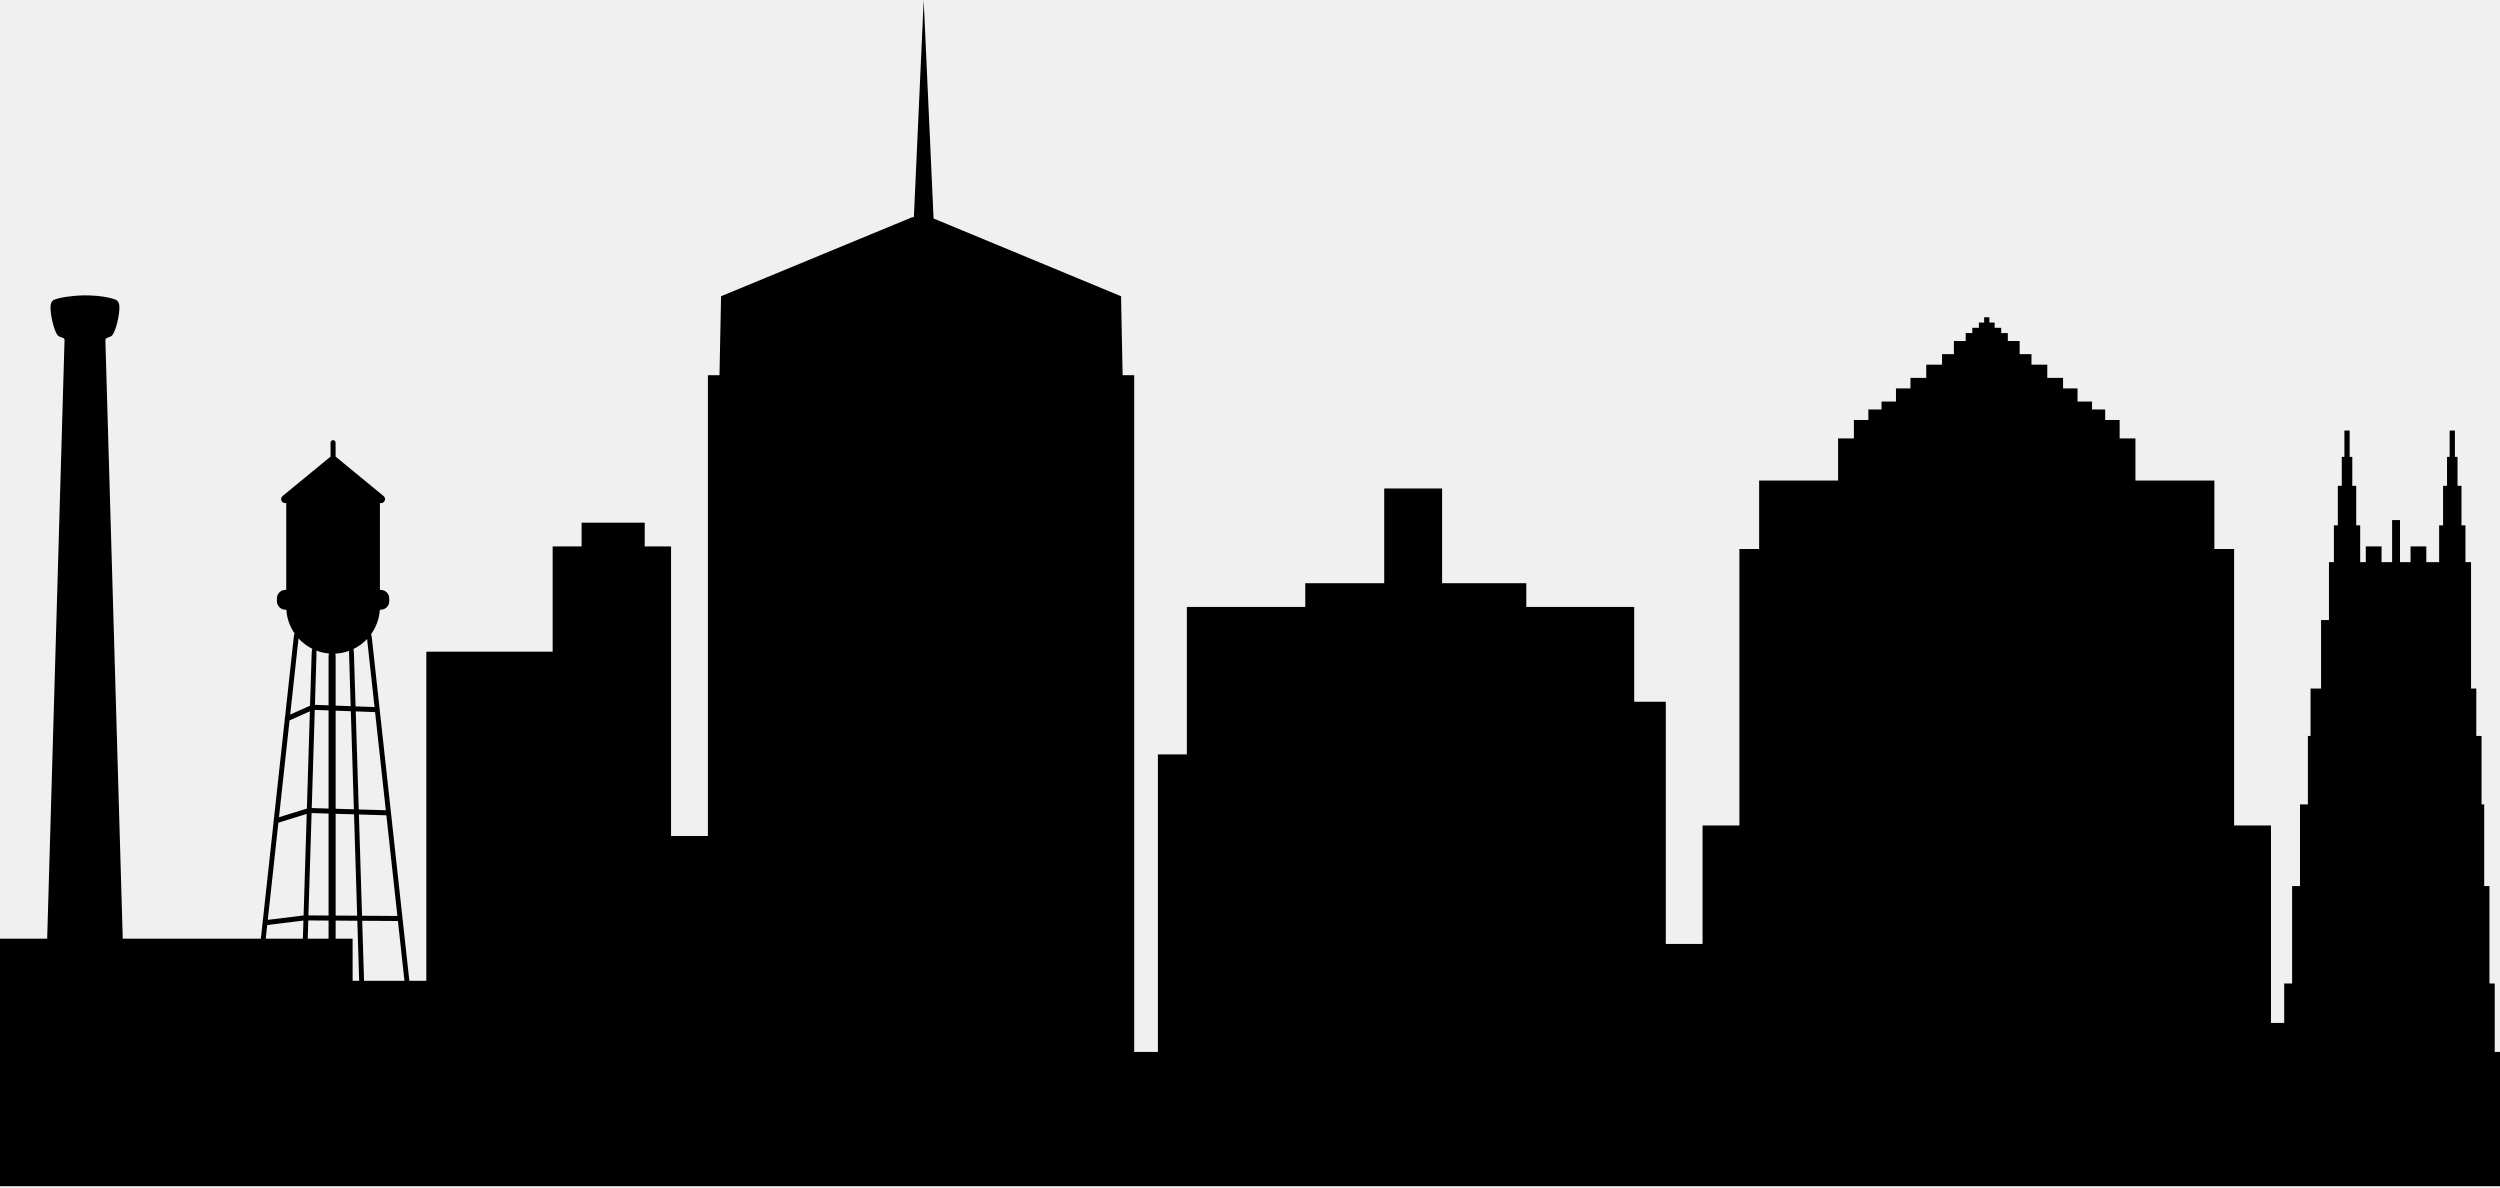
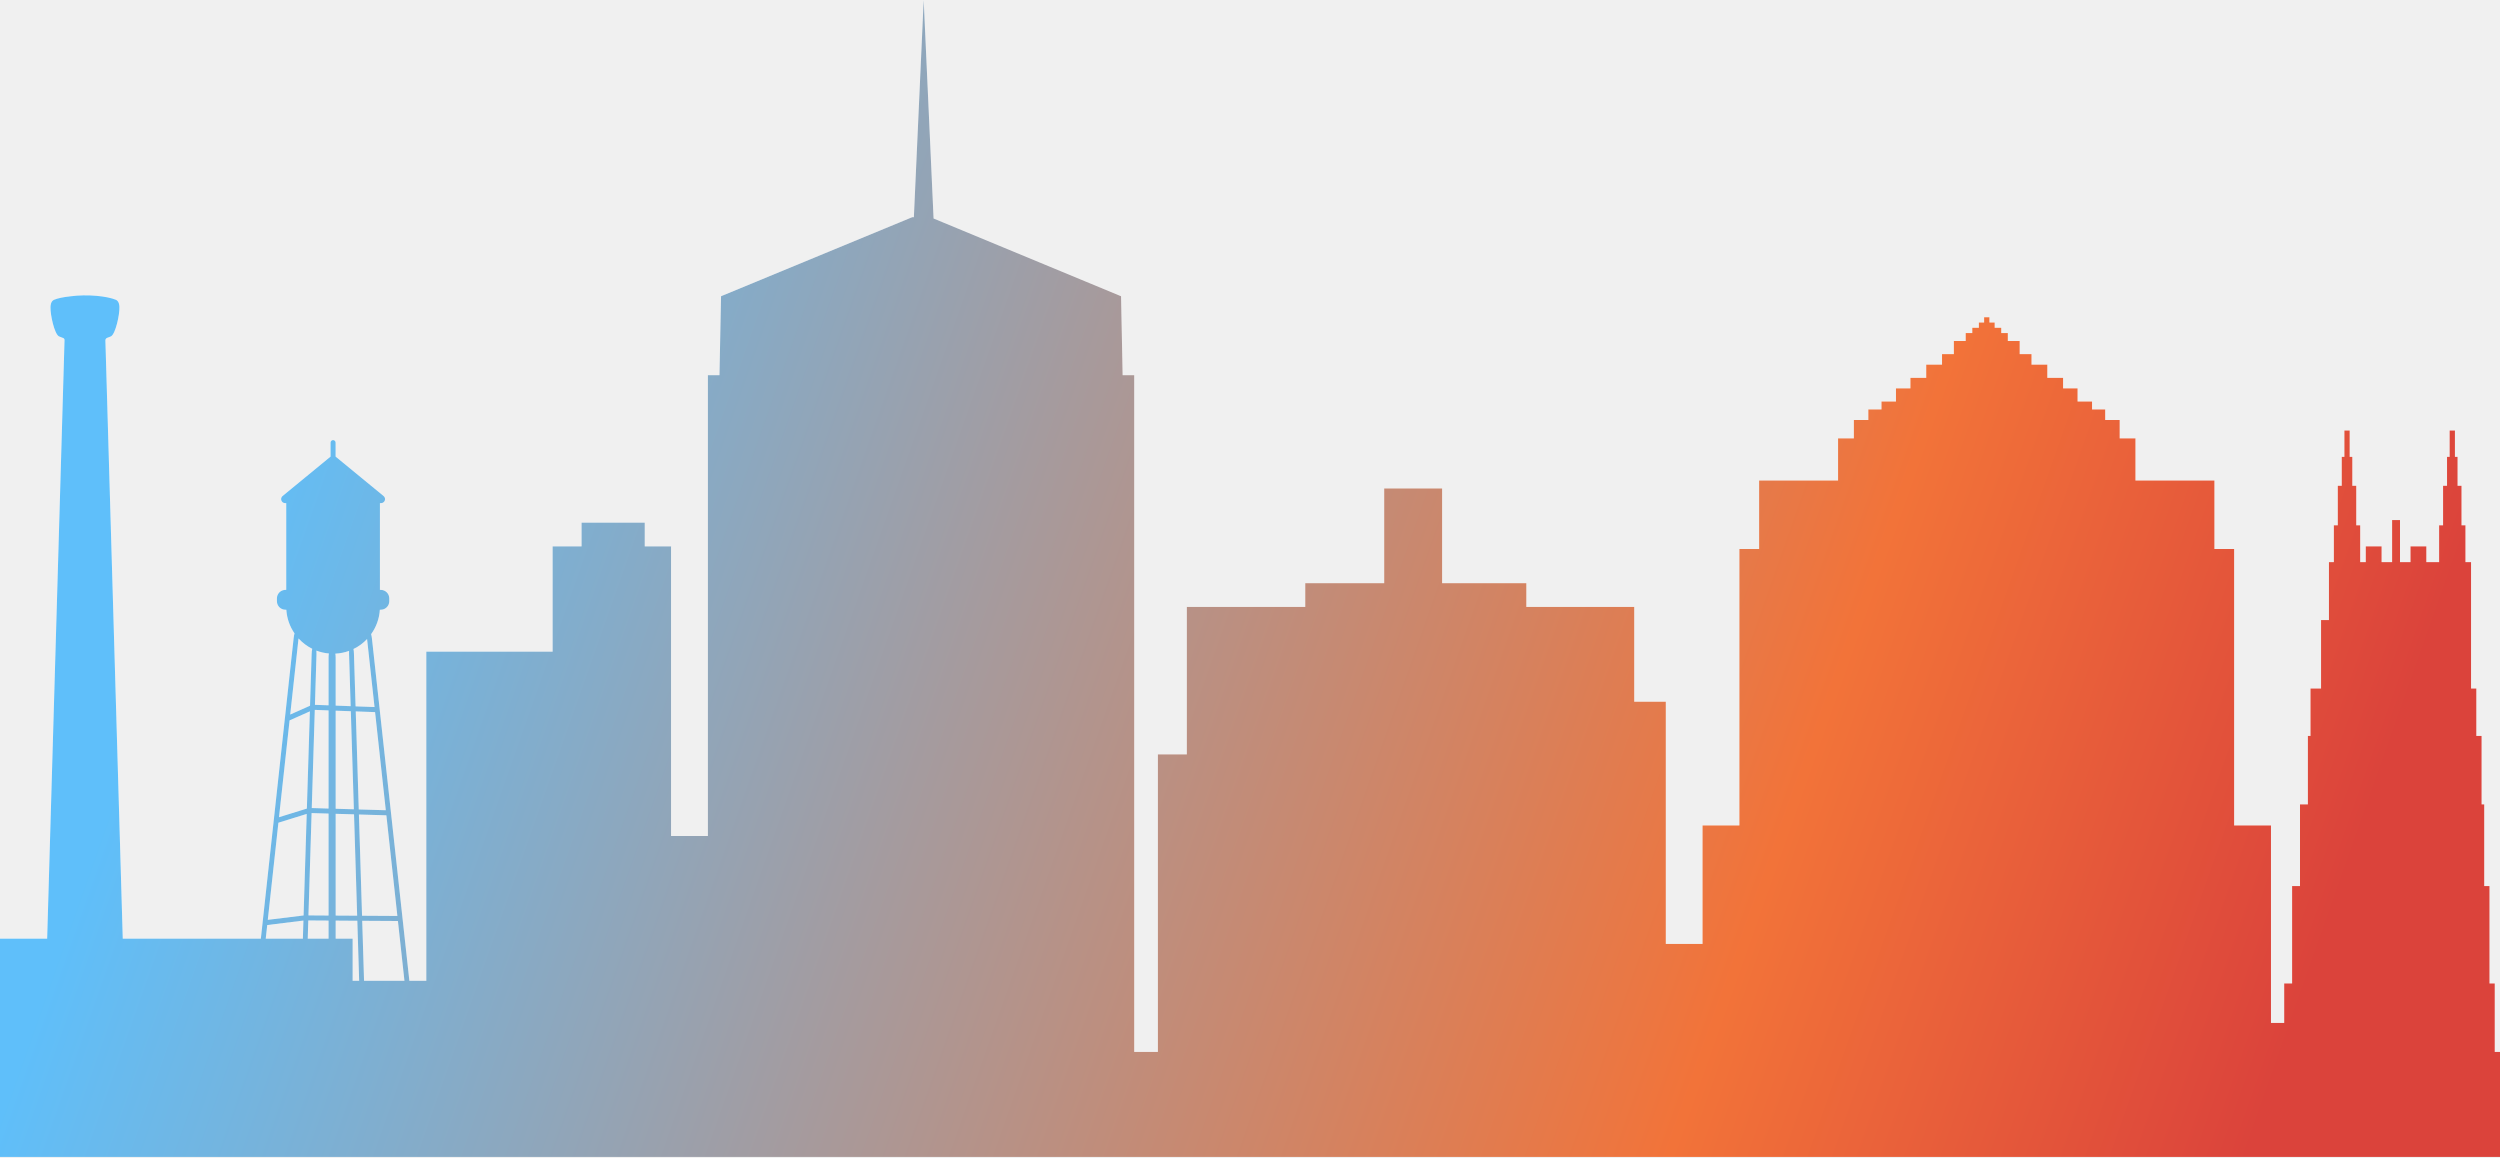
- <svg xmlns="http://www.w3.org/2000/svg" width="1600" height="760" viewBox="0 0 1600 760" fill="none">
-   <path d="M1596.63 673.23V629.415H1593.26V567.063H1589.89V514.823H1588.21V471.008H1584.84V440.675H1581.47V359.786H1577.89V336.194H1575.36V310.916H1572.83V292.379H1571.15V275.527H1567.78V292.379H1566.1V310.916H1563.57V336.194H1561.04V359.786H1552.84V349.675H1542.74V359.786H1536V332.823H1530.95V359.786H1524.21V349.675H1514.11V359.786H1510.52V336.194H1507.99V310.916H1505.47V292.379H1503.78V275.527H1500.41V292.379H1498.73V310.916H1496.2V336.194H1493.68V359.786H1490.53V396.86H1485.47V440.675H1478.74V471.008H1477.05V514.823H1472V567.063H1466.95V629.415H1461.89V654.693H1453.42V528.304H1429.84V351.36H1417.21V307.546H1366.69V280.583H1356.58V268.786H1347.32V262.046H1338.9V256.99H1329.63V248.564H1320.37V241.824H1310.27V233.398H1300.16V226.657H1292.58V218.231H1285V213.175H1280.79V209.805H1276.58V206.435H1273.21V203.064H1269.84V206.435H1266.48V209.805H1262.27V213.175H1258.05V218.231H1250.48V226.657H1242.9V233.398H1232.79V241.824H1222.69V248.564H1213.42V256.99H1204.16V262.046H1195.74V268.786H1186.48V280.583H1176.37V307.546H1125.84V351.36H1113.21V528.304H1089.63V604.137H1066.11V449.101H1045.89V388.434H976.842V373.268H922.947V312.601H885.895V373.268H835.368V388.434H759.579V482.804H741.053V673.23H725.895V240.138H718.484L717.474 189.583L597.491 139.836L591.158 0L584.876 139.027H583.764L461.474 189.583L460.463 240.138H453.053V535.045H429.474V349.675H412.632V334.508H372.211V349.675H353.684V417.082H272.842V627.73H261.996L238.787 415.532L238.063 408.859C237.928 407.662 237.743 406.651 237.524 405.842C240.724 401.393 242.745 396.034 243.099 390.221H243.705C246.686 390.221 249.128 387.794 249.128 384.794V382.957C249.128 379.958 246.686 377.531 243.705 377.531H243.149V322.004H243.857C244.952 322.004 245.912 321.33 246.282 320.302C246.653 319.258 246.333 318.145 245.491 317.454L214.787 292.227V283.279C214.787 282.386 214.063 281.661 213.171 281.661C212.278 281.661 211.554 282.386 211.554 283.279V292.227L180.851 317.454C180.008 318.145 179.705 319.258 180.076 320.302C180.446 321.33 181.389 322.004 182.484 322.004H183.192V377.531H182.653C179.655 377.531 177.229 379.958 177.229 382.957V384.794C177.229 387.794 179.655 390.221 182.653 390.221H183.259C183.596 395.815 185.482 400.989 188.48 405.353V405.37C188.261 406.179 188.076 407.173 187.941 408.37L187.2 415.06L182.434 458.791L182.383 459.128L175.309 524.024L175.259 524.462L166.939 600.767H78.568L67.453 217.911C67.436 217.169 67.874 216.495 68.564 216.226C68.901 216.091 69.238 215.973 69.474 215.889C70.114 215.653 70.636 215.467 71.023 215.265C73.954 213.732 76.615 201.295 76.43 196.509C76.396 195.582 76.278 192.768 74.156 191.858C68.766 189.6 56.135 188.1 44.867 189.667C40.522 190.122 36.884 190.897 34.611 191.858C32.472 192.768 32.354 195.582 32.32 196.509C32.135 201.295 34.796 213.732 37.726 215.265C38.114 215.467 38.636 215.653 39.276 215.889C39.596 216.007 40.034 216.175 40.472 216.344C40.977 216.563 41.314 217.068 41.297 217.624C36.783 373.436 31.528 554.425 30.181 600.767H0V759.174H1600V673.23H1596.63ZM160.994 655.148V654.963H161.011V655.148H160.994ZM190.316 415.397L191.04 408.707C191.04 408.707 191.04 408.64 191.057 408.606C193.549 411.319 196.514 413.577 199.832 415.229C199.629 416.088 199.478 417.217 199.444 418.616L199.242 425.138L198.417 451.662L185.735 457.308L190.316 415.397ZM193.836 600.767H170.072L171.032 592.021L194.189 589.156L193.836 600.767ZM194.291 585.887L171.385 588.701L178.173 526.535L196.295 520.906L194.291 585.887ZM178.56 523.013L185.331 461.049L198.316 455.269L196.396 517.485L178.56 523.013ZM210.274 600.767H196.952L197.305 589.089L210.274 589.173V600.767ZM210.274 585.938L197.406 585.853L199.427 520.367L210.274 520.687V585.938ZM210.274 517.469L199.528 517.148L201.465 454.325L210.274 454.662V517.469ZM210.274 420.773V451.409L201.566 451.089L202.358 425.239L202.56 418.717C202.594 417.841 202.56 417.065 202.509 416.391C205.019 417.352 207.697 417.992 210.476 418.228H210.493C210.358 418.953 210.274 419.795 210.274 420.773ZM246.905 518.547L229.608 518.042L227.672 455.302L240.051 455.757L246.905 518.547ZM228.581 586.039L214.821 585.954V520.839L226.577 521.176L228.581 586.039ZM234.931 408.977C234.931 408.977 234.931 409.128 234.947 409.196L235.688 415.886L239.697 452.505L227.571 452.067L226.728 424.885L226.526 418.363C226.493 417.167 226.375 416.155 226.223 415.347C229.507 413.779 232.455 411.606 234.931 408.977ZM226.476 517.94L214.821 517.603V454.83L224.522 455.184L226.476 517.94ZM214.636 418.329C217.701 418.178 220.648 417.571 223.411 416.56C223.377 417.116 223.377 417.756 223.394 418.464L223.596 424.986L224.421 451.949L214.821 451.578V420.773C214.821 419.846 214.754 419.02 214.619 418.329H214.636ZM225.684 627.73V600.767H214.821V589.19L228.682 589.291L229.861 627.73H225.684ZM229.709 521.277L247.276 521.8L254.316 586.207L231.714 586.072L229.709 521.277ZM232.994 627.73L231.815 589.308L254.669 589.443L258.846 627.73H232.994Z" fill="white" />
-   <path d="M1596.63 673.23V629.415H1593.26V567.063H1589.89V514.823H1588.21V471.008H1584.84V440.675H1581.47V359.786H1577.89V336.194H1575.36V310.916H1572.83V292.379H1571.15V275.527H1567.78V292.379H1566.1V310.916H1563.57V336.194H1561.04V359.786H1552.84V349.675H1542.74V359.786H1536V332.823H1530.95V359.786H1524.21V349.675H1514.11V359.786H1510.52V336.194H1507.99V310.916H1505.47V292.379H1503.78V275.527H1500.41V292.379H1498.73V310.916H1496.2V336.194H1493.68V359.786H1490.53V396.86H1485.47V440.675H1478.74V471.008H1477.05V514.823H1472V567.063H1466.95V629.415H1461.89V654.693H1453.42V528.304H1429.84V351.36H1417.21V307.546H1366.69V280.583H1356.58V268.786H1347.32V262.046H1338.9V256.99H1329.63V248.564H1320.37V241.824H1310.27V233.398H1300.16V226.657H1292.58V218.231H1285V213.175H1280.79V209.805H1276.58V206.435H1273.21V203.064H1269.84V206.435H1266.48V209.805H1262.27V213.175H1258.05V218.231H1250.48V226.657H1242.9V233.398H1232.79V241.824H1222.69V248.564H1213.42V256.99H1204.16V262.046H1195.74V268.786H1186.48V280.583H1176.37V307.546H1125.84V351.36H1113.21V528.304H1089.63V604.138H1066.11V449.101H1045.89V388.434H976.842V373.268H922.947V312.601H885.895V373.268H835.368V388.434H759.579V482.804H741.053V673.23H725.895V240.138H718.484L717.474 189.583L597.491 139.836L591.158 0L584.876 139.027H583.764L461.474 189.583L460.463 240.138H453.053V535.045H429.474V349.675H412.632V334.509H372.211V349.675H353.684V417.082H272.842V627.73H261.996L238.787 415.532L238.063 408.859C237.928 407.662 237.743 406.651 237.524 405.842C240.724 401.393 242.745 396.034 243.099 390.221H243.705C246.686 390.221 249.128 387.794 249.128 384.794V382.957C249.128 379.958 246.686 377.531 243.705 377.531H243.149V322.004H243.857C244.952 322.004 245.912 321.33 246.282 320.302C246.653 319.258 246.333 318.145 245.491 317.454L214.787 292.227V283.279C214.787 282.386 214.063 281.661 213.171 281.661C212.278 281.661 211.554 282.386 211.554 283.279V292.227L180.851 317.454C180.008 318.145 179.705 319.258 180.076 320.302C180.446 321.33 181.389 322.004 182.484 322.004H183.192V377.531H182.653C179.655 377.531 177.229 379.958 177.229 382.957V384.794C177.229 387.794 179.655 390.221 182.653 390.221H183.259C183.596 395.815 185.482 400.989 188.48 405.353V405.37C188.261 406.179 188.076 407.174 187.941 408.37L187.2 415.06L182.434 458.791L182.383 459.128L175.309 524.024L175.259 524.462L166.939 600.767H78.568L67.453 217.911C67.436 217.169 67.874 216.495 68.564 216.226C68.901 216.091 69.238 215.973 69.474 215.889C70.114 215.653 70.636 215.467 71.023 215.265C73.954 213.732 76.615 201.295 76.43 196.509C76.396 195.582 76.278 192.768 74.156 191.858C68.766 189.6 56.135 188.1 44.867 189.667C40.522 190.122 36.884 190.897 34.611 191.858C32.472 192.768 32.354 195.582 32.32 196.509C32.135 201.295 34.796 213.732 37.726 215.265C38.114 215.467 38.636 215.653 39.276 215.889C39.596 216.007 40.034 216.175 40.472 216.344C40.977 216.563 41.314 217.068 41.297 217.624C36.783 373.436 31.528 554.425 30.181 600.767H0V759.174H1600V673.23H1596.63ZM160.994 655.148V654.963H161.011V655.148H160.994ZM190.316 415.397L191.04 408.707C191.04 408.707 191.04 408.64 191.057 408.606C193.549 411.319 196.514 413.577 199.832 415.229C199.629 416.088 199.478 417.217 199.444 418.616L199.242 425.138L198.417 451.662L185.735 457.308L190.316 415.397ZM193.836 600.767H170.072L171.032 592.021L194.189 589.156L193.836 600.767ZM194.291 585.887L171.385 588.701L178.173 526.535L196.295 520.906L194.291 585.887ZM178.56 523.013L185.331 461.049L198.316 455.269L196.396 517.485L178.56 523.013ZM210.274 600.767H196.952L197.305 589.089L210.274 589.173V600.767ZM210.274 585.938L197.406 585.853L199.427 520.367L210.274 520.687V585.938ZM210.274 517.469L199.528 517.148L201.465 454.325L210.274 454.662V517.469ZM210.274 420.773V451.409L201.566 451.089L202.358 425.239L202.56 418.717C202.594 417.841 202.56 417.065 202.509 416.391C205.019 417.352 207.697 417.992 210.476 418.228H210.493C210.358 418.953 210.274 419.795 210.274 420.773ZM246.905 518.547L229.608 518.042L227.672 455.302L240.051 455.757L246.905 518.547ZM228.581 586.039L214.821 585.954V520.839L226.577 521.176L228.581 586.039ZM234.931 408.977C234.931 408.977 234.931 409.128 234.947 409.196L235.688 415.886L239.697 452.505L227.571 452.067L226.728 424.885L226.526 418.363C226.493 417.167 226.375 416.156 226.223 415.347C229.507 413.779 232.455 411.606 234.931 408.977ZM226.476 517.94L214.821 517.603V454.83L224.522 455.184L226.476 517.94ZM214.636 418.329C217.701 418.178 220.648 417.571 223.411 416.56C223.377 417.116 223.377 417.756 223.394 418.464L223.596 424.986L224.421 451.949L214.821 451.578V420.773C214.821 419.846 214.754 419.02 214.619 418.329H214.636ZM225.684 627.73V600.767H214.821V589.19L228.682 589.291L229.861 627.73H225.684ZM229.709 521.277L247.276 521.8L254.316 586.207L231.714 586.072L229.709 521.277ZM232.994 627.73L231.815 589.308L254.669 589.443L258.846 627.73H232.994Z" fill="black" />
-   <path d="M175.309 524.023L175.259 524.462L175.141 524.074L175.309 524.023Z" fill="black" />
-   <path d="M182.434 458.791L182.383 459.128L182.265 458.858L182.434 458.791Z" fill="black" />
-   <path d="M213.188 295.109H213.154L213.171 295.092L213.188 295.109Z" fill="black" />
-   <path d="M213.188 295.109H213.154L213.171 295.092L213.188 295.109Z" fill="black" />
+ <svg xmlns="http://www.w3.org/2000/svg" width="1920" height="889" viewBox="0 0 1920 889" fill="none">
+   <path d="M1915.96 807.876V755.298H1911.92V680.476H1907.87V617.787H1905.85V565.21H1901.81V528.81H1897.77V431.743H1893.46V403.432H1890.43V373.099H1887.4V350.855H1885.38V330.633H1881.34V350.855H1879.32V373.099H1876.28V403.432H1873.25V431.743H1863.41V419.61H1851.28V431.743H1843.2V399.388H1837.14V431.743H1829.05V419.61H1816.93V431.743H1812.62V403.432H1809.59V373.099H1806.56V350.855H1804.54V330.633H1800.5V350.855H1798.47V373.099H1795.44V403.432H1792.41V431.743H1788.63V476.232H1782.57V528.81H1774.48V565.21H1772.46V617.787H1766.4V680.476H1760.34V755.298H1754.27V785.632H1744.11V633.965H1715.81V421.632H1700.66V369.055H1640.02V336.699H1627.9V322.544H1616.78V314.455H1606.68V308.388H1595.56V298.277H1584.44V290.188H1572.32V280.077H1560.19V271.988H1551.1V261.877H1542V255.811H1536.95V251.766H1531.9V247.722H1527.86V243.677H1523.81V247.722H1519.77V251.766H1514.72V255.811H1509.67V261.877H1500.57V271.988H1491.48V280.077H1479.35V290.188H1467.22V298.277H1456.11V308.388H1444.99V314.455H1434.89V322.544H1423.77V336.699H1411.64V369.055H1351.01V421.632H1335.86V633.965H1307.56V724.965H1279.33V538.921H1255.07V466.121H1172.21V447.921H1107.54V375.121H1063.07V447.921H1002.44V466.121H911.495V579.365H889.263V807.876H871.074V288.166H862.181L860.969 227.499L716.989 167.804L709.39 0L701.851 166.833H700.517L553.768 227.499L552.556 288.166H543.663V642.054H515.368V419.61H495.158V401.41H446.653V419.61H424.421V500.499H327.411V753.276H314.395L286.545 498.638L285.676 490.63C285.514 489.195 285.292 487.981 285.029 487.011C288.869 481.672 291.294 475.241 291.719 468.265H292.446C296.024 468.265 298.954 465.353 298.954 461.753V459.549C298.954 455.949 296.024 453.037 292.446 453.037H291.779V386.405H292.628C293.942 386.405 295.094 385.596 295.539 384.363C295.983 383.109 295.599 381.774 294.589 380.945L257.745 350.673V339.935C257.745 338.863 256.876 337.993 255.805 337.993C254.733 337.993 253.864 338.863 253.864 339.935V350.673L217.021 380.945C216.01 381.774 215.646 383.109 216.091 384.363C216.536 385.596 217.667 386.405 218.981 386.405H219.83V453.037H219.183C215.586 453.037 212.675 455.949 212.675 459.549V461.753C212.675 465.353 215.586 468.265 219.183 468.265H219.911C220.315 474.978 222.579 481.187 226.176 486.424V486.444C225.913 487.415 225.691 488.608 225.529 490.044L224.64 498.072L218.92 550.549L218.86 550.953L210.371 628.829L210.311 629.355L200.327 720.921H94.282L80.943 261.493C80.923 260.603 81.448 259.794 82.277 259.471C82.681 259.309 83.085 259.167 83.368 259.066C84.136 258.783 84.763 258.561 85.228 258.318C88.744 256.478 91.938 241.554 91.715 235.811C91.675 234.699 91.534 231.321 88.987 230.229C82.52 227.52 67.362 225.72 53.841 227.601C48.627 228.147 44.261 229.077 41.533 230.229C38.966 231.321 38.824 234.699 38.784 235.811C38.562 241.554 41.755 256.478 45.272 258.318C45.736 258.561 46.363 258.783 47.131 259.066C47.515 259.208 48.04 259.41 48.566 259.612C49.172 259.875 49.576 260.482 49.556 261.149C44.14 448.123 37.834 665.31 36.217 720.921H0L0 888.5H1920V807.876H1915.96ZM193.192 786.177V785.955H193.213V786.177H193.192ZM228.379 498.477L229.248 490.448C229.248 490.448 229.248 490.368 229.268 490.327C232.259 493.583 235.816 496.293 239.798 498.274C239.555 499.306 239.373 500.661 239.333 502.339L239.091 510.165L238.1 541.995L222.882 548.769L228.379 498.477ZM232.603 720.921H204.086L205.238 710.425L233.027 706.987L232.603 720.921ZM233.149 703.064L205.662 706.441L213.807 631.842L235.554 625.088L233.149 703.064ZM214.272 627.615L222.397 553.258L237.979 546.322L235.675 620.983L214.272 627.615ZM252.328 720.921H236.342L236.766 706.907L252.328 707.008V720.921ZM252.328 703.125L236.888 703.024L239.313 624.441L252.328 624.825V703.125ZM252.328 620.962L239.434 620.578L241.758 545.19L252.328 545.594V620.962ZM252.328 504.927V541.691L241.88 541.307L242.829 510.286L243.072 502.46C243.112 501.409 243.072 500.479 243.011 499.67C246.023 500.822 249.236 501.591 252.571 501.874H252.591C252.43 502.744 252.328 503.755 252.328 504.927ZM296.286 622.257L275.53 621.65L273.206 546.363L288.061 546.909L296.286 622.257ZM274.297 703.246L257.785 703.145V625.007L271.892 625.411L274.297 703.246ZM281.917 490.772C281.917 490.772 281.917 490.954 281.937 491.035L282.826 499.063L287.636 543.006L273.085 542.48L272.074 509.862L271.832 502.036C271.791 500.6 271.65 499.387 271.468 498.416C275.409 496.535 278.946 493.927 281.917 490.772ZM271.771 621.529L257.785 621.124V545.797L269.427 546.221L271.771 621.529ZM257.563 501.995C261.241 501.813 264.778 501.085 268.093 499.872C268.052 500.539 268.052 501.308 268.072 502.157L268.315 509.983L269.305 542.339L257.785 541.894V504.927C257.785 503.815 257.704 502.824 257.543 501.995H257.563ZM270.821 753.276V720.921H257.785V707.028L274.419 707.149L275.833 753.276H270.821ZM275.651 625.533L296.731 626.159L305.179 703.449L278.056 703.287L275.651 625.533ZM279.592 753.276L278.178 707.17L305.603 707.331L310.616 753.276H279.592Z" fill="white" />
+   <path d="M1915.96 807.876V755.298H1911.92V680.476H1907.87V617.787H1905.85V565.21H1901.81V528.81H1897.77V431.743H1893.46V403.432H1890.43V373.099H1887.4V350.855H1885.38V330.633H1881.34V350.855H1879.32V373.099H1876.28V403.432H1873.25V431.743H1863.41V419.61H1851.28V431.743H1843.2V399.388H1837.14V431.743H1829.05V419.61H1816.93V431.743H1812.62V403.432H1809.59V373.099H1806.56V350.855H1804.54V330.633H1800.5V350.855H1798.47V373.099H1795.44V403.432H1792.41V431.743H1788.63V476.232H1782.57V528.81H1774.48V565.21H1772.46V617.787H1766.4V680.476H1760.34V755.298H1754.27V785.632H1744.11V633.965H1715.81V421.632H1700.66V369.055H1640.02V336.699H1627.9V322.544H1616.78V314.455H1606.68V308.388H1595.56V298.277H1584.44V290.188H1572.32V280.077H1560.19V271.988H1551.1V261.877H1542V255.811H1536.95V251.766H1531.9V247.722H1527.86V243.677H1523.81V247.722H1519.77V251.766H1514.72V255.811H1509.67V261.877H1500.57V271.988H1491.48V280.077H1479.35V290.188H1467.22V298.277H1456.11V308.388H1444.99V314.455H1434.89V322.544H1423.77V336.699H1411.64V369.055H1351.01V421.632H1335.86V633.965H1307.56V724.965H1279.33V538.921H1255.07V466.121H1172.21V447.921H1107.54V375.121H1063.07V447.921H1002.44V466.121H911.495V579.365H889.263V807.876H871.074V288.166H862.181L860.969 227.499L716.989 167.804L709.39 0L701.851 166.833H700.517L553.768 227.499L552.556 288.166H543.663V642.054H515.368V419.61H495.158V401.41H446.653V419.61H424.421V500.499H327.411V753.276H314.395L286.545 498.638L285.676 490.63C285.514 489.195 285.292 487.981 285.029 487.011C288.869 481.672 291.294 475.241 291.719 468.265H292.446C296.024 468.265 298.954 465.353 298.954 461.753V459.549C298.954 455.949 296.024 453.037 292.446 453.037H291.779V386.405H292.628C293.942 386.405 295.094 385.596 295.539 384.363C295.983 383.109 295.599 381.774 294.589 380.945L257.745 350.673V339.935C257.745 338.863 256.876 337.993 255.805 337.993C254.733 337.993 253.864 338.863 253.864 339.935V350.673L217.021 380.945C216.01 381.774 215.646 383.109 216.091 384.363C216.536 385.596 217.667 386.405 218.981 386.405H219.83V453.037H219.183C215.586 453.037 212.675 455.949 212.675 459.549V461.753C212.675 465.353 215.586 468.265 219.183 468.265H219.911C220.315 474.978 222.579 481.187 226.176 486.424V486.444C225.913 487.415 225.691 488.608 225.529 490.044L224.64 498.072L218.92 550.549L218.86 550.953L210.371 628.829L210.311 629.355L200.327 720.921H94.282L80.943 261.493C80.923 260.603 81.448 259.794 82.277 259.471C82.681 259.309 83.085 259.167 83.368 259.066C84.136 258.783 84.763 258.561 85.228 258.318C88.744 256.478 91.938 241.554 91.715 235.811C91.675 234.699 91.534 231.321 88.987 230.229C82.52 227.52 67.362 225.72 53.841 227.601C48.627 228.147 44.261 229.077 41.533 230.229C38.966 231.321 38.824 234.699 38.784 235.811C38.562 241.554 41.755 256.478 45.272 258.318C45.736 258.561 46.363 258.783 47.131 259.066C47.515 259.208 48.04 259.41 48.566 259.612C49.172 259.875 49.576 260.482 49.556 261.149C44.14 448.123 37.834 665.31 36.217 720.921H0L0 888.5H1920V807.876H1915.96ZM193.192 786.177V785.955H193.213V786.177H193.192ZM228.379 498.477L229.248 490.448C229.248 490.448 229.248 490.368 229.268 490.327C232.259 493.583 235.816 496.293 239.798 498.274C239.555 499.306 239.373 500.661 239.333 502.339L239.091 510.165L238.1 541.995L222.882 548.769L228.379 498.477ZM232.603 720.921H204.086L205.238 710.425L233.027 706.987L232.603 720.921ZM233.149 703.064L205.662 706.441L213.807 631.842L235.554 625.088L233.149 703.064ZM214.272 627.615L222.397 553.258L237.979 546.322L235.675 620.983L214.272 627.615ZM252.328 720.921H236.342L236.766 706.907L252.328 707.008V720.921ZM252.328 703.125L236.888 703.024L239.313 624.441L252.328 624.825V703.125ZM252.328 620.962L239.434 620.578L241.758 545.19L252.328 545.594V620.962ZM252.328 504.927V541.691L241.88 541.307L242.829 510.286L243.072 502.46C243.112 501.409 243.072 500.479 243.011 499.67C246.023 500.822 249.236 501.591 252.571 501.874H252.591C252.43 502.744 252.328 503.755 252.328 504.927ZM296.286 622.257L275.53 621.65L273.206 546.363L288.061 546.909L296.286 622.257ZM274.297 703.246L257.785 703.145V625.007L271.892 625.411L274.297 703.246ZM281.917 490.772C281.917 490.772 281.917 490.954 281.937 491.035L282.826 499.063L287.636 543.006L273.085 542.48L272.074 509.862L271.832 502.036C271.791 500.6 271.65 499.387 271.468 498.416C275.409 496.535 278.946 493.927 281.917 490.772ZM271.771 621.529L257.785 621.124V545.797L269.427 546.221L271.771 621.529ZM257.563 501.995C261.241 501.813 264.778 501.085 268.093 499.872C268.052 500.539 268.052 501.308 268.072 502.157L268.315 509.983L269.305 542.339L257.785 541.894V504.927C257.785 503.815 257.704 502.824 257.543 501.995H257.563ZM270.821 753.276V720.921H257.785V707.028L274.419 707.149L275.833 753.276H270.821ZM275.651 625.533L296.731 626.159L305.179 703.449L278.056 703.287L275.651 625.533ZM279.592 753.276L278.178 707.17L305.603 707.331L310.616 753.276H279.592Z" fill="url(#paint0_linear_354_17)" />
+   <defs>
+     <linearGradient id="paint0_linear_354_17" x1="35.154" y1="215.411" x2="1920" y2="880.717" gradientUnits="userSpaceOnUse">
+       <stop offset="0.09" stop-color="#5FBFFA" />
+       <stop offset="0.7" stop-color="#F27339" />
+       <stop offset="0.91" stop-color="#DB433B" />
+     </linearGradient>
+   </defs>
</svg>
